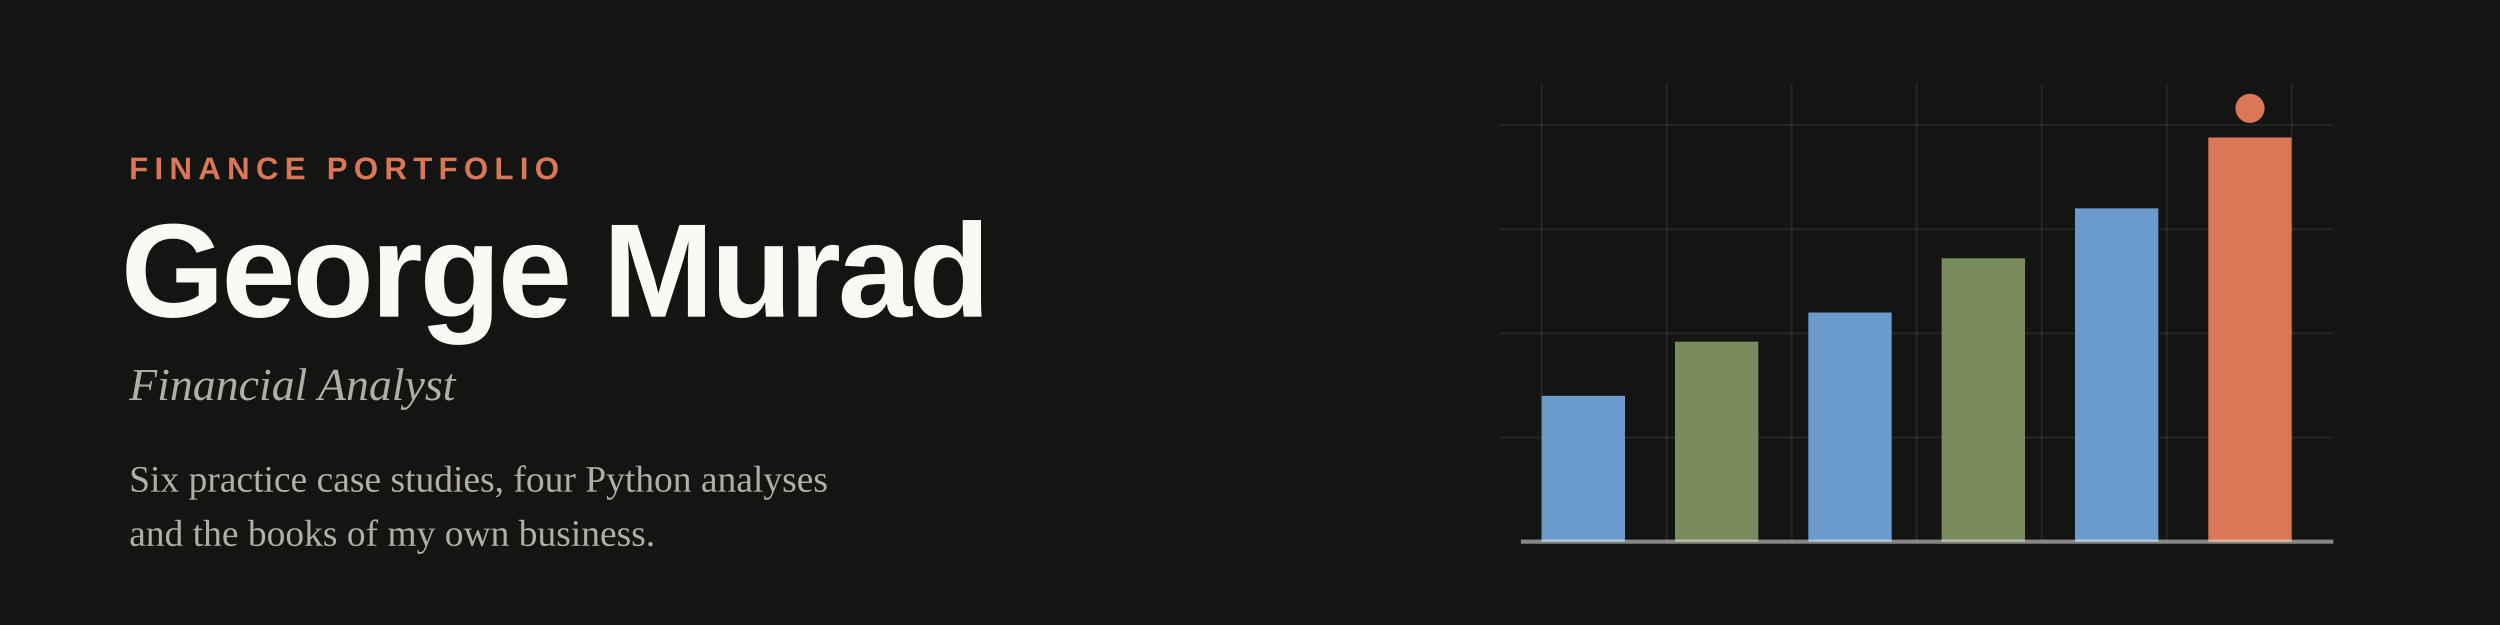
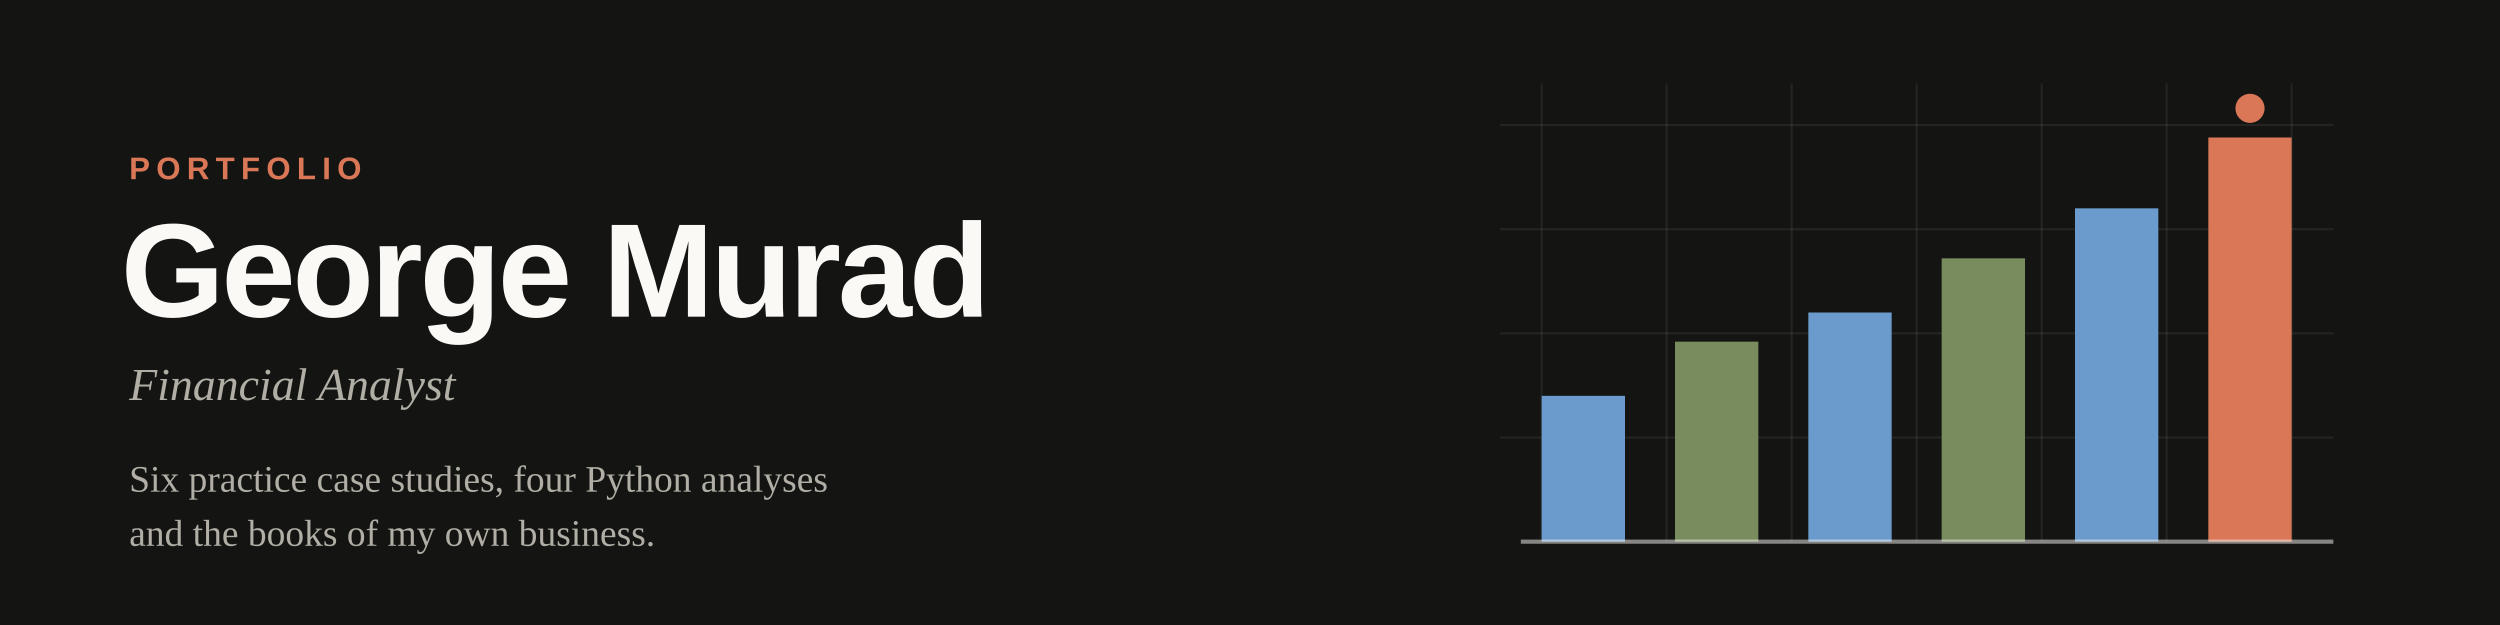
- <svg xmlns="http://www.w3.org/2000/svg" viewBox="0 0 1200 300" width="1200" height="300" role="img" aria-label="Finance Portfolio, George Murad, Financial Analyst">
+ <svg xmlns="http://www.w3.org/2000/svg" viewBox="0 0 1200 300" width="1200" height="300" role="img" aria-label="Portfolio, George Murad, Financial Analyst">
  <style>
    .bg { fill: #141413; }
    .grid { stroke: #faf9f5; stroke-opacity: .07; stroke-width: 1; }
    .eyebrow { font: 600 15px Poppins, "Helvetica Neue", Arial, sans-serif; fill: #d97757; letter-spacing: 3px; }
    .h { font: 700 64px Poppins, "Helvetica Neue", Arial, sans-serif; fill: #faf9f5; letter-spacing: -1.5px; }
    .s { font: italic 400 22px Lora, Georgia, "Times New Roman", serif; fill: #b0aea5; }
    .t { font: 400 18px Lora, Georgia, "Times New Roman", serif; fill: #b0aea5; }
    .axis { stroke: #faf9f5; stroke-opacity: .5; stroke-width: 2; }
    .bar { transform-box: fill-box; transform-origin: 50% 100%; animation: grow 8s cubic-bezier(.22,.61,.36,1) infinite both; }
    .b2 { animation-delay: .12s } .b3 { animation-delay: .24s } .b4 { animation-delay: .36s } .b5 { animation-delay: .48s } .b6 { animation-delay: .6s }
    .line { fill: none; stroke: #faf9f5; stroke-width: 3; stroke-linecap: round; stroke-linejoin: round; stroke-dasharray: 520; stroke-dashoffset: 520; animation: draw 8s ease infinite both; }
    .dot { fill: #d97757; transform-box: fill-box; transform-origin: 50% 50%; animation: pop 8s ease infinite both; }
    @keyframes grow { 0% { transform: scaleY(0); opacity: 1 } 16% { transform: scaleY(1) } 88% { transform: scaleY(1); opacity: 1 } 96% { opacity: 0 } 100% { transform: scaleY(0); opacity: 0 } }
    @keyframes draw { 0%, 14% { stroke-dashoffset: 520; opacity: 1 } 36% { stroke-dashoffset: 0 } 88% { stroke-dashoffset: 0; opacity: 1 } 96%, 100% { stroke-dashoffset: 0; opacity: 0 } }
    @keyframes pop { 0%, 34% { transform: scale(0); opacity: 0 } 40% { transform: scale(1.3); opacity: 1 } 45%, 88% { transform: scale(1); opacity: 1 } 96%, 100% { transform: scale(1); opacity: 0 } }
    @media (prefers-reduced-motion: reduce) {
      .bar, .line, .dot { animation: none; }
      .line { stroke-dashoffset: 0; }
    }
  </style>
  <rect class="bg" width="1200" height="300" />
  <g class="grid">
    <path d="M740 40V260M800 40V260M860 40V260M920 40V260M980 40V260M1040 40V260M1100 40V260" />
    <path d="M720 60H1120M720 110H1120M720 160H1120M720 210H1120" />
  </g>
-   <text class="eyebrow" x="62" y="86">FINANCE PORTFOLIO</text>
+   <text class="eyebrow" x="62" y="86">PORTFOLIO</text>
  <text class="h" x="58" y="152">George Murad</text>
  <text class="s" x="62" y="192">Financial Analyst</text>
  <text class="t" x="62" y="236">Six practice case studies, four Python analyses</text>
  <text class="t" x="62" y="262">and the books of my own business.</text>
  <g>
    <rect class="bar b1" x="740" y="190" width="40" height="70" fill="#6a9bcc" />
    <rect class="bar b2" x="804" y="164" width="40" height="96" fill="#788c5d" />
    <rect class="bar b3" x="868" y="150" width="40" height="110" fill="#6a9bcc" />
    <rect class="bar b4" x="932" y="124" width="40" height="136" fill="#788c5d" />
    <rect class="bar b5" x="996" y="100" width="40" height="160" fill="#6a9bcc" />
    <rect class="bar b6" x="1060" y="66" width="40" height="194" fill="#d97757" />
  </g>
  <line class="axis" x1="730" y1="260" x2="1120" y2="260" />
  <path class="line" d="M760 176 L824 150 L888 136 L952 110 L1016 86 L1080 52" />
  <circle class="dot" cx="1080" cy="52" r="7" />
</svg>
